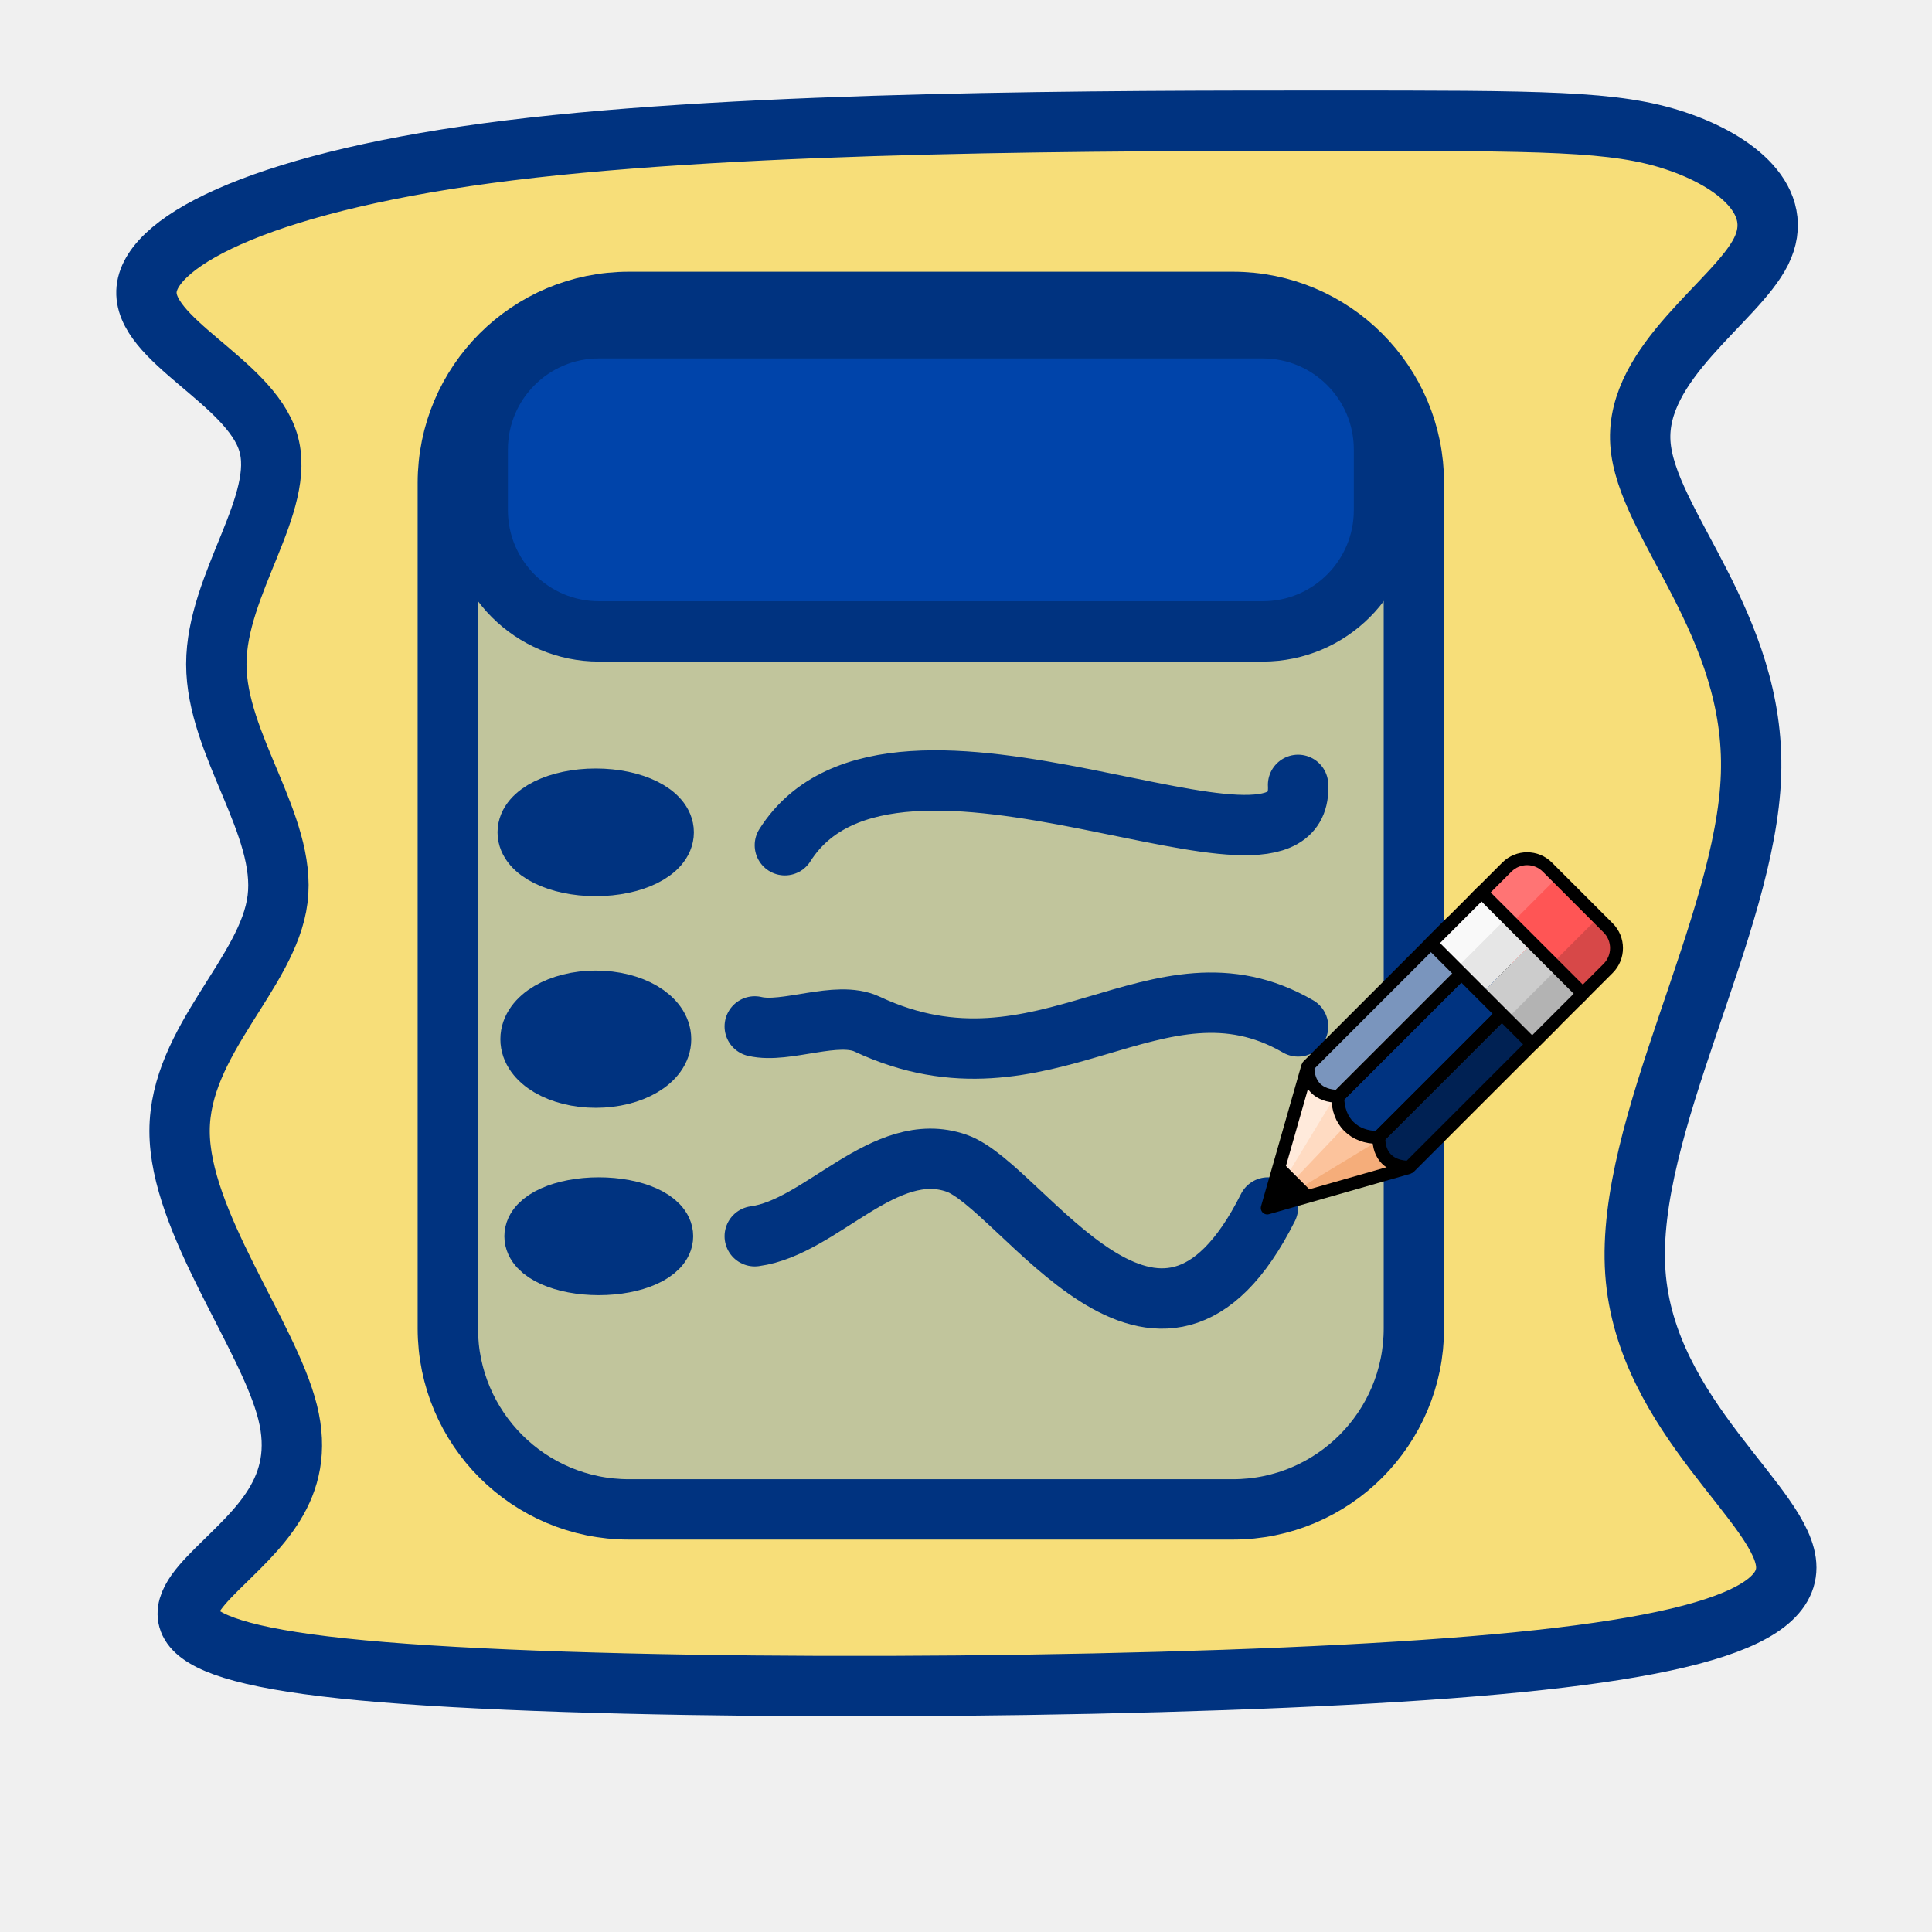
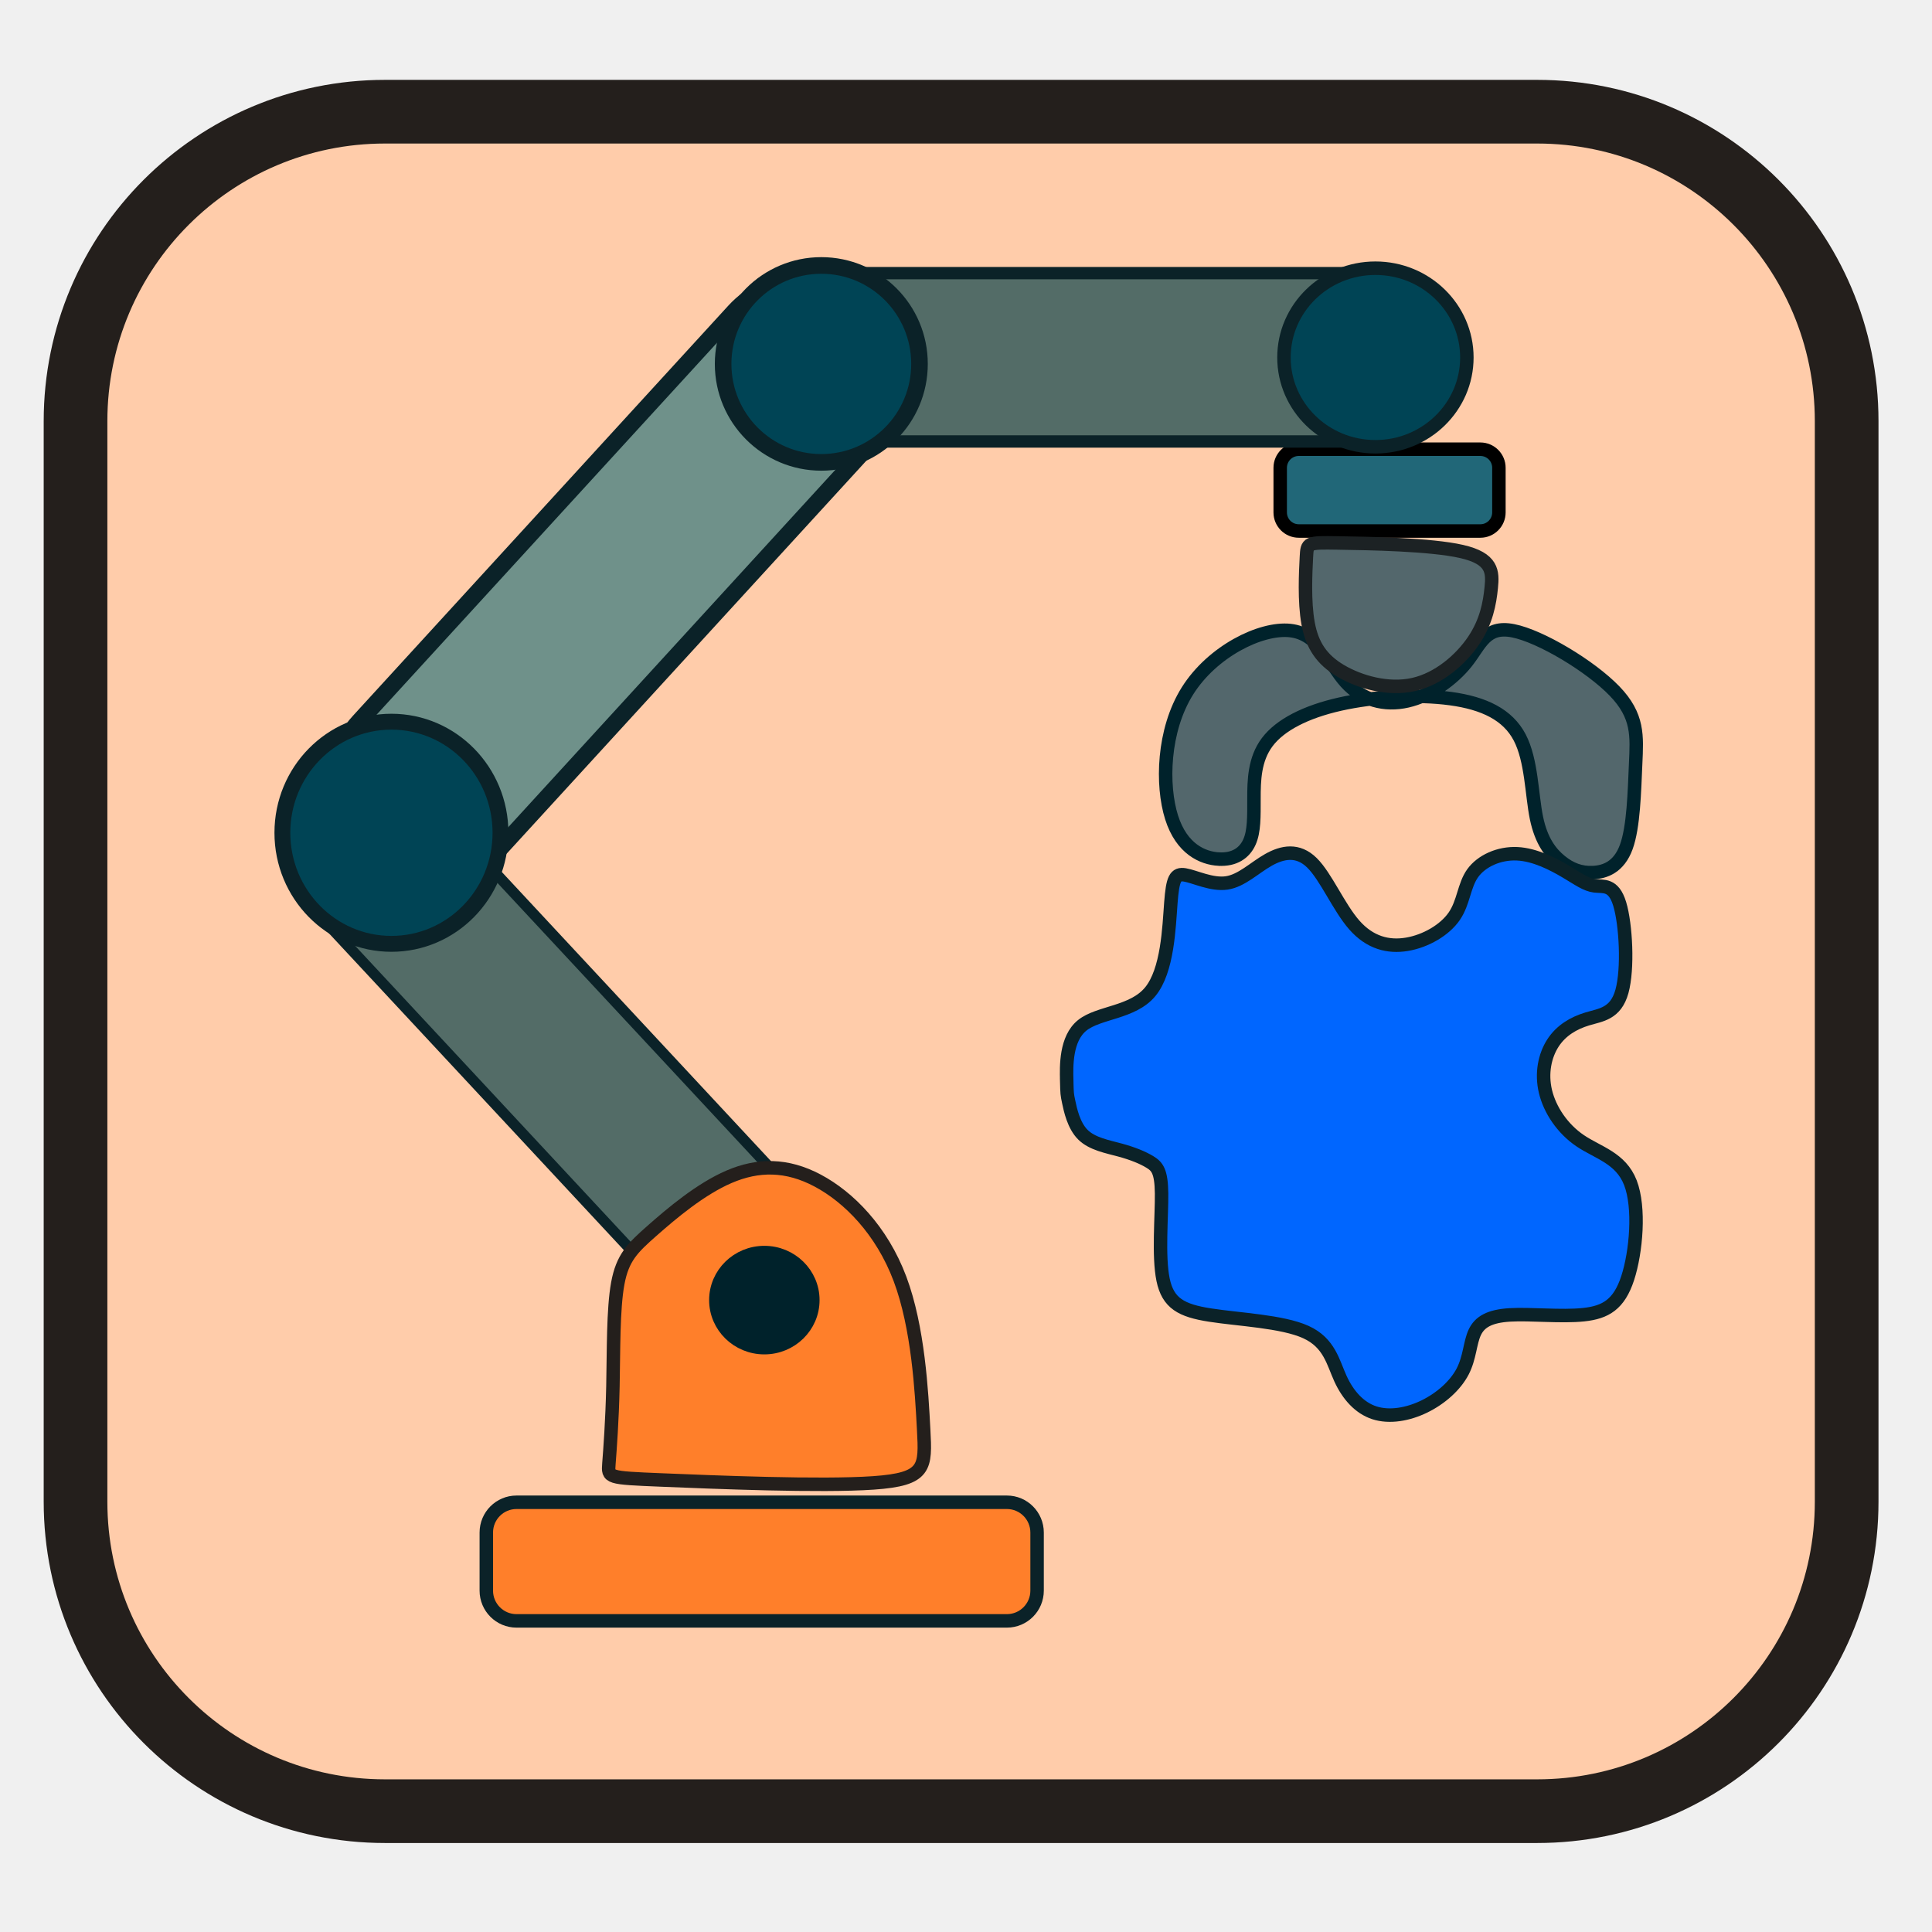
- <svg xmlns="http://www.w3.org/2000/svg" width="64" height="64" viewBox="0 0 16.933 16.933" version="1.1" id="svg1">
-   <defs id="defs1">
-     <marker markerWidth="6" markerHeight="6" refX="0.5" refY="24.8" orient="0.00" id="Pencil" viewBox="0 0 25.286 25.286" preserveAspectRatio="xMidYMid">
-       <g id="g129150" transform="rotate(-45,9.896075,24.30162)">
-         <path style="fill:#ffeadb;fill-opacity:1;stroke:none;stroke-width:0.9;stroke-linejoin:round;stroke-miterlimit:4;stroke-dasharray:none" d="M 11.396,16.291 2.839,18 11.282,13.38 Z" id="path42" />
-         <path style="fill:context-stroke;fill-opacity:1;stroke:none" d="m 11.865,20 h 14.242 v 3 H 11.865 c -0.966,-0.984 -0.961,-2.091 0,-3 z" id="path43" />
-         <path style="fill:context-stroke;stroke:#000000;stroke-width:0" d="M 11.807,16 H 26.107 v 4 H 11.807 c -1.212,-1.198 -1.222,-2.78 0,-4 z" id="path44" />
-         <path style="fill:#ffdbc2;fill-opacity:1;stroke:none;stroke-width:0.9;stroke-linejoin:round;stroke-miterlimit:4;stroke-dasharray:none" d="M 10.839,18 H 2.839 L 11.839,15.8 Z" id="path45" />
-         <path style="fill:#f5ad7a;fill-opacity:1;stroke:none;stroke-width:0.9;stroke-linejoin:round;stroke-miterlimit:4;stroke-dasharray:none" d="M 11.079,22.57 2.839,18 11.586,19.873 Z" id="path46" />
-         <path style="fill:#fcc39c;fill-opacity:1;stroke:none;stroke-width:0.9;stroke-linejoin:round;stroke-miterlimit:4;stroke-dasharray:none" d="M 11.839,20.2 2.839,18 10.839,17.8 Z" id="path47" />
-         <path style="fill:context-stroke;fill-opacity:1;stroke:#000000;stroke-width:0" d="M 11.852,13 H 26.107 v 3 H 11.852 c -1.048,-0.941 -0.994,-2.07 0,-3 z" id="path48" />
-         <path style="fill:none;fill-opacity:1;stroke:#000000;stroke-width:0.9;stroke-linejoin:round;stroke-miterlimit:4;stroke-dasharray:none" d="M 11.839,23 2.839,18 11.839,13" id="path49" />
-         <path style="fill:none;stroke:#000000;stroke-width:0.9;stroke-linejoin:round;stroke-miterlimit:4;stroke-dasharray:none" d="M 11.807,16 H 26.107 v 4 H 11.807 c -1.212,-1.198 -1.222,-2.78 0,-4 z" id="path50" />
-         <path style="fill:#000000;fill-opacity:1;stroke:none;stroke-width:0.9;stroke-linejoin:round;stroke-miterlimit:4;stroke-dasharray:none" d="m 5.839,19.667 -3,-1.667 3,-1.667 z" id="path51" />
-         <path style="opacity:0.48;fill:#ffffff;fill-opacity:1;stroke:none;stroke-width:0.9;stroke-linejoin:round;stroke-miterlimit:4;stroke-dasharray:none" d="M 11.801,13 H 25.107 v 3 H 11.801 c -0.978,-0.941 -0.928,-2.07 0,-3 z" id="path52" />
-         <path style="opacity:0.349;fill:#000000;fill-opacity:1;stroke:none;stroke-width:0.9;stroke-linejoin:round;stroke-miterlimit:4;stroke-dasharray:none" d="m 11.817,20 h 13.29 v 3 H 11.817 c -0.902,-0.984 -0.897,-2.091 0,-3 z" id="path53" />
-         <path style="fill:none;fill-opacity:1;stroke:#000000;stroke-width:0.9;stroke-linejoin:round;stroke-miterlimit:4;stroke-dasharray:none" d="m 11.865,20 h 14.242 v 3 H 11.865 c -0.966,-0.984 -0.961,-2.091 0,-3 z" id="path54" />
-         <rect style="fill:#ff5555;fill-opacity:1;stroke:none;stroke-width:0.9;stroke-linejoin:round;stroke-miterlimit:4;stroke-dasharray:none" width="7" height="10" x="26.5" y="13" ry="2" rx="2" id="rect54" />
-         <path style="fill:#ffffff;fill-opacity:0.18;stroke-width:0.9;stroke-linejoin:round" d="m 29,13 h 3.768 l 0.696,3 H 29 Z" id="path55" />
-         <path style="fill-opacity:0.157;stroke-width:0.9;stroke-linejoin:round" d="m 29,20 h 4.522 l -0.928,3 H 29 Z" id="path56" />
-         <rect style="fill:none;fill-opacity:1;stroke:#000000;stroke-width:0.9;stroke-linejoin:round;stroke-miterlimit:4;stroke-dasharray:none" width="7" height="10" x="26.5" y="13" ry="2" rx="2" id="rect56" />
-         <path style="fill:none;fill-opacity:1;stroke:#000000;stroke-width:0.9;stroke-linejoin:round;stroke-miterlimit:4;stroke-dasharray:none" d="m 11.865,13 h 14.242 v 3 H 11.865 c -0.966,-0.984 -0.961,-2.091 0,-3 z" id="path57" />
-         <g transform="translate(-2,-10)" id="g61">
-           <rect style="fill:#b3b3b3;fill-opacity:1;stroke:none;stroke-width:0.9;stroke-linejoin:round;stroke-miterlimit:4;stroke-dasharray:none" width="5" height="3" x="26" y="30" id="rect57" />
-           <rect style="fill:#cccccc;fill-opacity:1;stroke:none;stroke-width:0.9;stroke-linejoin:round;stroke-miterlimit:4;stroke-dasharray:none" width="5" height="2.5" x="26" y="28" id="rect58" />
-           <rect style="fill:#e6e6e6;fill-opacity:1;stroke:none;stroke-width:0.9;stroke-linejoin:round;stroke-miterlimit:4;stroke-dasharray:none" width="5" height="3" x="26" y="25" id="rect59" />
-           <rect style="fill:#f9f9f9;fill-opacity:1;stroke:none;stroke-width:0.9;stroke-linejoin:round;stroke-miterlimit:4;stroke-dasharray:none" width="5" height="2.5" x="26" y="23" id="rect60" />
-           <rect style="fill:none;fill-opacity:1;stroke:#000000;stroke-width:0.9;stroke-linejoin:round;stroke-miterlimit:4;stroke-dasharray:none" width="5" height="10" x="26" y="23" id="rect61" />
-         </g>
-       </g>
-     </marker>
-   </defs>
+ <svg xmlns="http://www.w3.org/2000/svg" width="64" height="64" viewBox="0 0 16.933 16.933" version="1.1" id="svg1" xml:space="preserve">
+   <defs id="defs1" />
  <g id="layer1">
-     <path style="fill:#ffcc00;fill-opacity:0.494;stroke:#003380;stroke-width:0.529;stroke-linecap:round;stroke-miterlimit:0.2;stroke-dasharray:none" d="M 4.51,1.847 C 6.615,1.587 9.79,1.587 11.686,1.587 c 1.896,0 2.514,0 3.043,0.176 0.529,0.176 0.97,0.529 0.75,0.97 -0.22,0.441 -1.102,0.97 -1.058,1.676 0.044,0.706 1.014,1.587 0.97,2.91 -0.044,1.323 -1.102,3.087 -1.014,4.361 0.088,1.274 1.323,2.058 1.323,2.588 0,0.529 -1.235,0.803 -3.881,0.94 C 9.172,15.346 5.115,15.346 3.219,15.169 1.323,14.993 1.587,14.64 1.94,14.287 2.293,13.935 2.734,13.582 2.565,12.907 2.397,12.233 1.618,11.236 1.618,10.442 1.618,9.648 2.397,9.058 2.477,8.409 2.558,7.761 1.94,7.056 1.94,6.35 1.94,5.644 2.558,4.939 2.394,4.404 2.23,3.869 1.285,3.505 1.329,3.064 1.373,2.623 2.406,2.106 4.51,1.847 Z" id="path3" transform="translate(-0.04410295,-0.5291666)" />
-     <rect style="fill:#2a7fff;fill-opacity:0.264;stroke:#003380;stroke-width:0.529;stroke-linecap:round;stroke-miterlimit:0.2;stroke-dasharray:none" id="rect3" width="8.467" height="10.583" x="3.925" y="2.646" ry="1.587" />
-     <rect style="fill:#0044aa;stroke:#003380;stroke-width:0.529;stroke-linecap:round;stroke-miterlimit:0.2;stroke-dasharray:none" id="rect4" width="7.943" height="2.657" x="4.187" y="2.877" ry="1.063" />
-     <ellipse style="fill:#003380;stroke:#003380;stroke-width:0.529;stroke-linecap:round;stroke-miterlimit:0.2;stroke-dasharray:none" id="path4" cx="5.221" cy="7.295" rx="0.596" ry="0.295" />
-     <ellipse style="fill:#003380;stroke:#003380;stroke-width:0.529;stroke-linecap:round;stroke-miterlimit:0.2;stroke-dasharray:none" id="path5" cx="5.222" cy="9.108" rx="0.572" ry="0.337" />
-     <ellipse style="fill:#003380;stroke:#003380;stroke-width:0.529;stroke-linecap:round;stroke-miterlimit:0.2;stroke-dasharray:none" id="path6" cx="5.248" cy="10.835" rx="0.563" ry="0.252" />
-     <path style="fill:none;fill-opacity:1;stroke:#003380;stroke-width:0.529;stroke-linecap:round;stroke-miterlimit:0.2;stroke-dasharray:none" d="M 6.879,7.408 C 7.838,5.894 11.44,8.019 11.377,6.879" id="path7" />
-     <path style="fill:none;fill-opacity:1;stroke:#003380;stroke-width:0.529;stroke-linecap:round;stroke-miterlimit:0.2;stroke-dasharray:none" d="M 6.615,8.996 C 6.889,9.061 7.336,8.852 7.6,8.976 9.156,9.705 10.141,8.279 11.377,8.996" id="path8" />
-     <path style="fill:none;fill-opacity:1;stroke:#003380;stroke-width:0.529;stroke-linecap:round;stroke-miterlimit:0.2;stroke-dasharray:none;marker-end:url(#Pencil)" d="M 6.615,10.835 C 7.199,10.757 7.752,9.975 8.384,10.195 8.962,10.396 10.154,12.495 11.113,10.583" id="path9" />
+     <rect style="fill:#ffccaa;stroke:#241f1c;stroke-width:0.558" id="rect8" width="15.523" height="14.895" x="0.662" y="0.979" ry="2.712" />
+     <g id="g8" transform="matrix(0.2228872,0,0,0.2235028,1.410192,1.468117)">
+       <rect style="fill:#216778;stroke:#000000;stroke-width:0.529" id="rect3" width="8.6" height="3.207" x="44.014" y="11.047" rx="0.729" ry="0.729" />
+       <rect style="fill:#ff7f2a;stroke:#0b2228;stroke-width:0.529" id="rect4" width="21.658" height="4.651" x="12.796" y="52.342" rx="1.187" ry="1.187" />
+       <rect style="fill:#536c67;stroke:#0b2228;stroke-width:0.42" id="rect7" width="24.155" height="6.211" x="24.686" y="9.29" rx="0" ry="2.028" transform="matrix(0.6824001,0.7309789,-0.6754615,0.7373953,0,0)" />
+       <path style="fill:#53676c;stroke:#00222b;stroke-width:0.529" d="m 41.592,27.12 c -0.617,-0.037 -1.454,-0.386 -1.85,-1.639 -0.396,-1.252 -0.35,-3.408 0.626,-4.957 0.976,-1.549 2.883,-2.491 4.035,-2.367 1.152,0.124 1.548,1.314 2.19,2.024 0.641,0.71 1.528,0.939 2.418,0.737 0.891,-0.202 1.785,-0.835 2.333,-1.526 0.547,-0.691 0.746,-1.439 1.827,-1.226 1.08,0.212 3.042,1.385 3.989,2.363 0.947,0.978 0.879,1.762 0.831,2.849 -0.049,1.087 -0.079,2.477 -0.369,3.268 -0.29,0.791 -0.839,0.983 -1.314,1.004 -0.475,0.021 -0.877,-0.13 -1.265,-0.444 -0.389,-0.314 -0.765,-0.792 -0.953,-1.702 -0.188,-0.911 -0.188,-2.255 -0.657,-3.152 -0.469,-0.897 -1.406,-1.347 -2.72,-1.525 -1.314,-0.178 -3.006,-0.085 -4.352,0.217 -1.347,0.303 -2.349,0.815 -2.857,1.489 -0.508,0.674 -0.522,1.51 -0.522,2.216 -4.07e-4,0.706 0.013,1.282 -0.18,1.707 -0.193,0.425 -0.591,0.7 -1.208,0.663 z" id="path4" />
+       <path style="fill:#ff7f2a;stroke:#241f1c;stroke-width:0.529" d="m 19.666,51.467 c 2.091,0.086 6.272,0.259 8.351,0.115 2.079,-0.143 2.056,-0.602 1.977,-2.089 -0.079,-1.487 -0.213,-4.002 -0.931,-5.911 -0.718,-1.908 -2.019,-3.21 -3.236,-3.855 -1.217,-0.646 -2.349,-0.636 -3.482,-0.151 -1.133,0.485 -2.267,1.446 -3.032,2.118 -0.765,0.672 -1.162,1.055 -1.348,2.068 -0.186,1.013 -0.16,2.655 -0.19,4.029 -0.03,1.375 -0.115,2.482 -0.158,3.036 -0.043,0.554 -0.043,0.554 2.048,0.64 z" id="path8" />
+       <path style="fill:#53676c;stroke:#1c2224;stroke-width:0.529" d="m 46.288,14.723 c 1.214,0.019 3.643,0.057 4.862,0.335 1.218,0.278 1.225,0.797 1.163,1.416 -0.062,0.619 -0.193,1.338 -0.694,2.078 -0.501,0.74 -1.373,1.501 -2.368,1.723 -0.995,0.222 -2.112,-0.096 -2.859,-0.536 -0.747,-0.441 -1.123,-1.004 -1.281,-1.864 -0.158,-0.86 -0.097,-2.015 -0.067,-2.593 0.03,-0.578 0.03,-0.578 1.245,-0.559 z" id="path5" />
+       <rect style="fill:#536c67;stroke:#0b2228;stroke-width:0.484" id="rect6" width="28.123" height="6.601" x="22.539" y="4.142" rx="2.284" ry="2.74" />
+       <ellipse style="fill:#00222b;stroke:#00222b;stroke-width:0.529" id="path2" cx="23.729" cy="44.414" rx="1.907" ry="1.864" />
+       <ellipse style="fill:#004455;stroke:#0b2228;stroke-width:0.529" id="path3" cx="47.758" cy="7.45" rx="3.596" ry="3.501" />
+       <rect style="fill:#6f918a;stroke:#0b2228;stroke-width:0.657" id="rect5" width="29.268" height="7.455" x="-14.826" y="20.433" rx="3.721" ry="3.728" transform="matrix(0.6761783,-0.7367381,0.7491171,0.6624376,0,0)" />
+       <ellipse style="fill:#004455;stroke:#0b2228;stroke-width:0.623" id="path1" cx="9.065" cy="26.088" rx="4.288" ry="4.356" />
+       <circle style="fill:#004455;stroke:#0b2228;stroke-width:0.652" id="path6" cx="25.969" cy="7.702" r="3.861" />
+       <path style="fill:#0066ff;stroke:#0b2228;stroke-width:0.529" d="m 35.619,35.792 c -0.014,-0.543 -0.043,-1.628 0.609,-2.152 0.651,-0.523 1.983,-0.485 2.673,-1.316 0.69,-0.831 0.74,-2.531 0.813,-3.485 0.073,-0.954 0.171,-1.162 0.555,-1.098 0.384,0.064 1.054,0.4 1.64,0.314 0.586,-0.086 1.089,-0.593 1.643,-0.905 0.554,-0.312 1.158,-0.428 1.711,0.116 0.553,0.543 1.055,1.747 1.666,2.44 0.612,0.694 1.333,0.878 2.068,0.755 0.735,-0.123 1.484,-0.554 1.86,-1.099 0.376,-0.545 0.379,-1.205 0.726,-1.689 0.348,-0.484 1.04,-0.794 1.744,-0.762 0.704,0.032 1.42,0.405 1.921,0.701 0.501,0.296 0.788,0.515 1.131,0.557 0.343,0.043 0.74,-0.091 0.985,0.711 0.244,0.802 0.334,2.541 0.088,3.427 -0.246,0.886 -0.829,0.92 -1.366,1.082 -0.537,0.162 -1.028,0.451 -1.347,0.943 -0.319,0.492 -0.467,1.188 -0.294,1.905 0.173,0.717 0.666,1.456 1.363,1.927 0.698,0.471 1.6,0.676 1.977,1.648 0.377,0.972 0.229,2.713 -0.108,3.741 -0.337,1.027 -0.863,1.342 -1.735,1.433 -0.873,0.092 -2.093,-0.04 -2.895,0.008 -0.803,0.048 -1.188,0.275 -1.381,0.682 -0.193,0.406 -0.193,0.991 -0.478,1.538 -0.285,0.547 -0.855,1.055 -1.504,1.371 -0.649,0.316 -1.378,0.439 -1.967,0.248 -0.589,-0.191 -1.037,-0.695 -1.331,-1.333 -0.294,-0.639 -0.434,-1.412 -1.363,-1.833 -0.929,-0.422 -2.648,-0.491 -3.771,-0.667 -1.123,-0.176 -1.651,-0.457 -1.844,-1.386 -0.192,-0.929 -0.048,-2.505 -0.059,-3.384 -0.01,-0.878 -0.175,-1.059 -0.456,-1.231 -0.281,-0.172 -0.679,-0.334 -1.178,-0.469 -0.498,-0.135 -1.097,-0.242 -1.46,-0.603 -0.364,-0.361 -0.493,-0.977 -0.558,-1.284 -0.065,-0.308 -0.065,-0.308 -0.079,-0.85 z" id="path7" />
+     </g>
  </g>
</svg>
